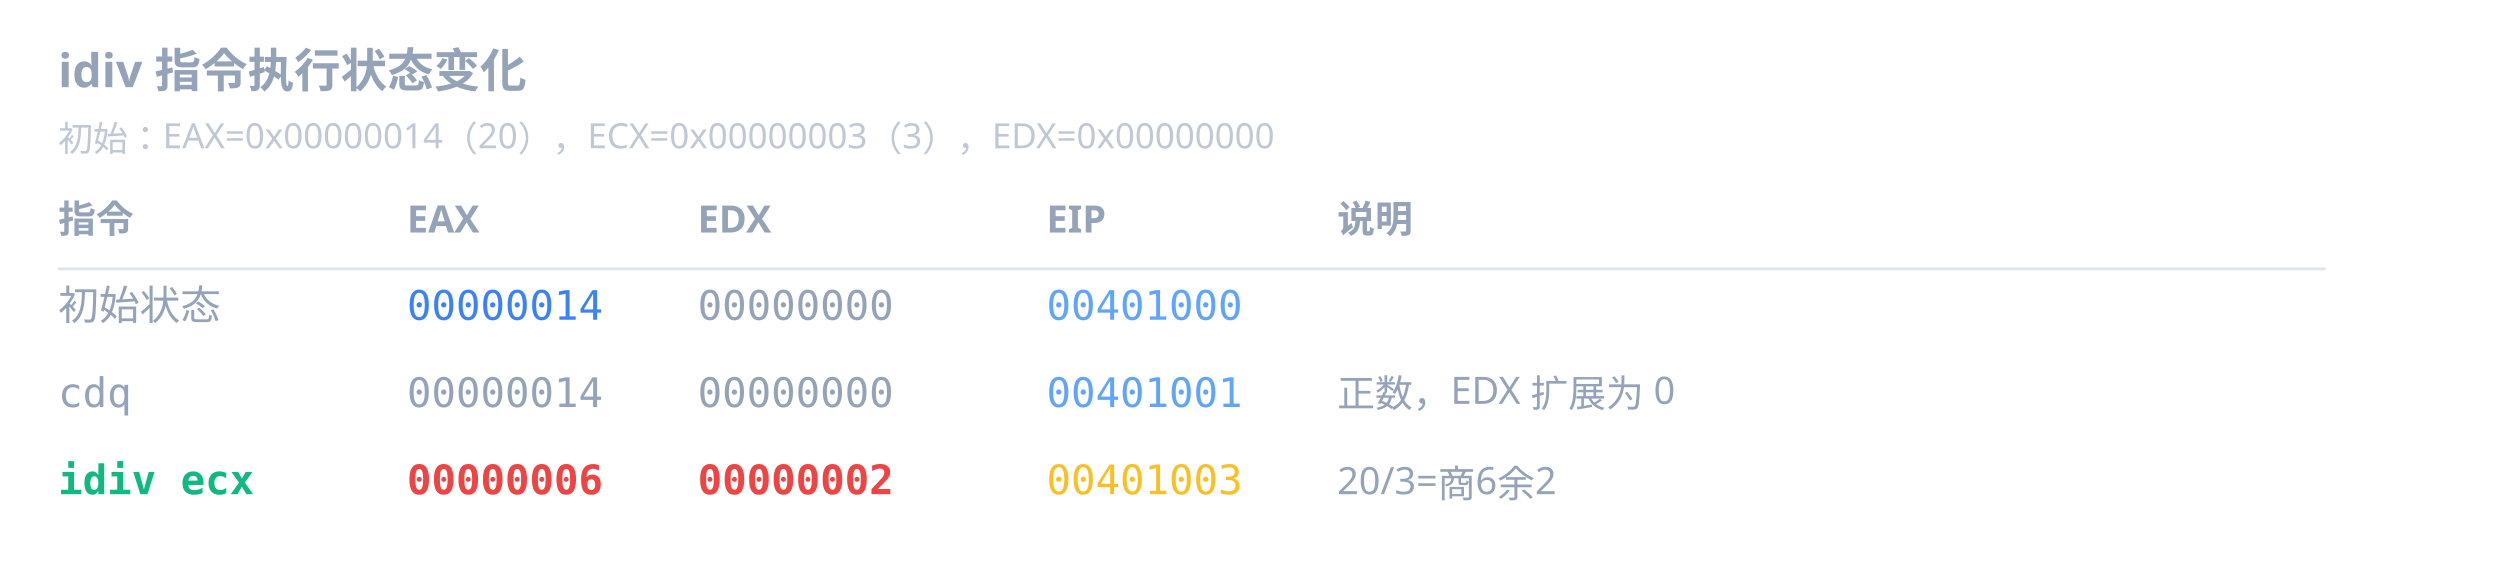
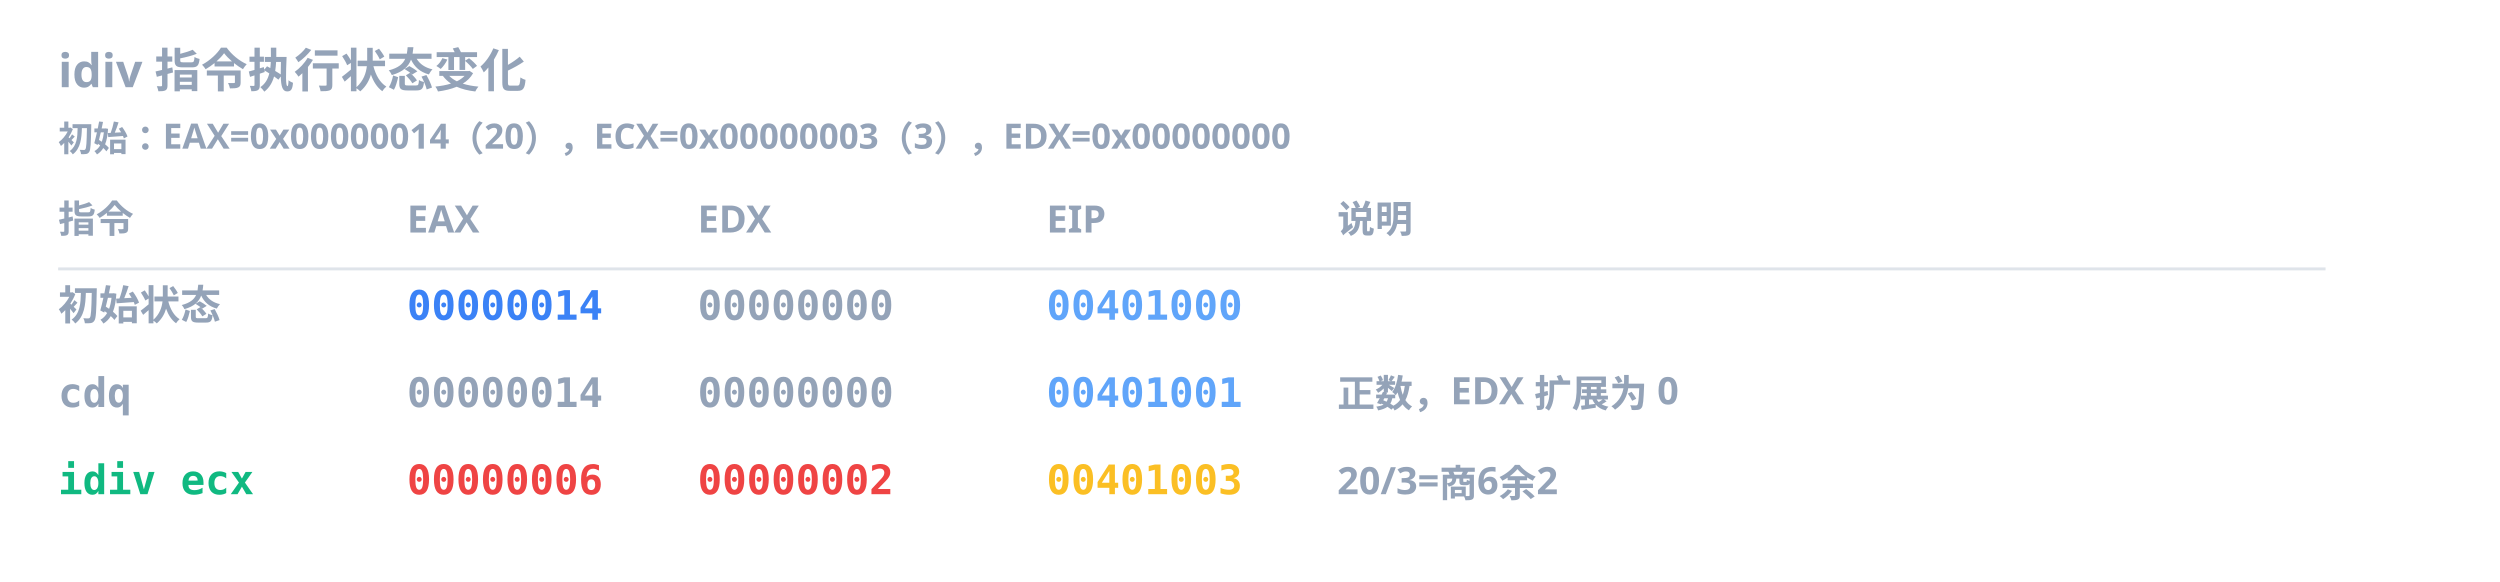
<svg xmlns="http://www.w3.org/2000/svg" viewBox="0 0 860 200" width="100%" height="100%" font-family="'Noto Sans SC','Microsoft YaHei','PingFang SC','Hiragino Sans GB',sans-serif" font-size="14">
  <text x="20" y="30" font-size="16" font-weight="bold" fill="#94a3b8">idiv 指令执行状态变化</text>
-   <text x="20" y="52" font-size="12" fill="#94a3b8" opacity="0.6">初始：EAX=0x00000014（20），ECX=0x00000003（3），EDX=0x00000000</text>
+   <text x="20" y="52" font-size="12" fill="#94a3b8" font-weight="bold">初始：EAX=0x00000014（20），ECX=0x00000003（3），EDX=0x00000000</text>
  <g transform="translate(20, 80)">
    <text x="0" y="0" font-size="13" fill="#94a3b8" font-weight="bold">指令</text>
    <text x="120" y="0" font-size="13" fill="#94a3b8" font-weight="bold">EAX</text>
    <text x="220" y="0" font-size="13" fill="#94a3b8" font-weight="bold">EDX</text>
    <text x="340" y="0" font-size="13" fill="#94a3b8" font-weight="bold">EIP</text>
    <text x="440" y="0" font-size="13" fill="#94a3b8" font-weight="bold">说明</text>
    <rect x="0" y="12" width="780" height="1" fill="#94a3b8" fill-opacity="0.3" />
  </g>
  <g transform="translate(20, 110)">
-     <text x="0" y="0" font-family="monospace" font-size="14" fill="#94a3b8">初始状态</text>
-     <text x="120" y="0" font-family="monospace" font-size="14" fill="#3b82f6">00000014</text>
-     <text x="220" y="0" font-family="monospace" font-size="14" fill="#94a3b8">00000000</text>
-     <text x="340" y="0" font-family="monospace" font-size="14" fill="#60a5fa">00401000</text>
+     <text x="0" y="0" font-family="monospace" font-size="14" fill="#94a3b8" font-weight="bold">初始状态</text>
+     <text x="120" y="0" font-family="monospace" font-size="14" fill="#3b82f6" font-weight="bold">00000014</text>
+     <text x="220" y="0" font-family="monospace" font-size="14" fill="#94a3b8" font-weight="bold">00000000</text>
+     <text x="340" y="0" font-family="monospace" font-size="14" fill="#60a5fa" font-weight="bold">00401000</text>
  </g>
  <g transform="translate(20, 140)">
-     <text x="0" y="0" font-family="monospace" font-size="14" fill="#94a3b8">cdq</text>
-     <text x="120" y="0" font-family="monospace" font-size="14" fill="#94a3b8">00000014</text>
-     <text x="220" y="0" font-family="monospace" font-size="14" fill="#94a3b8">00000000</text>
-     <text x="340" y="0" font-family="monospace" font-size="14" fill="#60a5fa">00401001</text>
-     <text x="440" y="0" font-size="13" fill="#94a3b8">正数，EDX 扩展为 0</text>
+     <text x="0" y="0" font-family="monospace" font-size="14" fill="#94a3b8" font-weight="bold">cdq</text>
+     <text x="120" y="0" font-family="monospace" font-size="14" fill="#94a3b8" font-weight="bold">00000014</text>
+     <text x="220" y="0" font-family="monospace" font-size="14" fill="#94a3b8" font-weight="bold">00000000</text>
+     <text x="340" y="0" font-family="monospace" font-size="14" fill="#60a5fa" font-weight="bold">00401001</text>
+     <text x="440" y="0" font-size="13" fill="#94a3b8" font-weight="bold">正数，EDX 扩展为 0</text>
  </g>
  <g transform="translate(20, 170)">
    <text x="0" y="0" font-family="monospace" font-size="14" font-weight="bold" fill="#10b981">idiv ecx</text>
    <text x="120" y="0" font-family="monospace" font-size="14" font-weight="bold" fill="#ef4444">00000006</text>
    <text x="220" y="0" font-family="monospace" font-size="14" font-weight="bold" fill="#ef4444">00000002</text>
-     <text x="340" y="0" font-family="monospace" font-size="14" fill="#fbbf24">00401003</text>
-     <text x="440" y="0" font-size="13" fill="#94a3b8">20/3=商6余2</text>
+     <text x="340" y="0" font-family="monospace" font-size="14" fill="#fbbf24" font-weight="bold">00401003</text>
+     <text x="440" y="0" font-size="13" fill="#94a3b8" font-weight="bold">20/3=商6余2</text>
  </g>
</svg>
